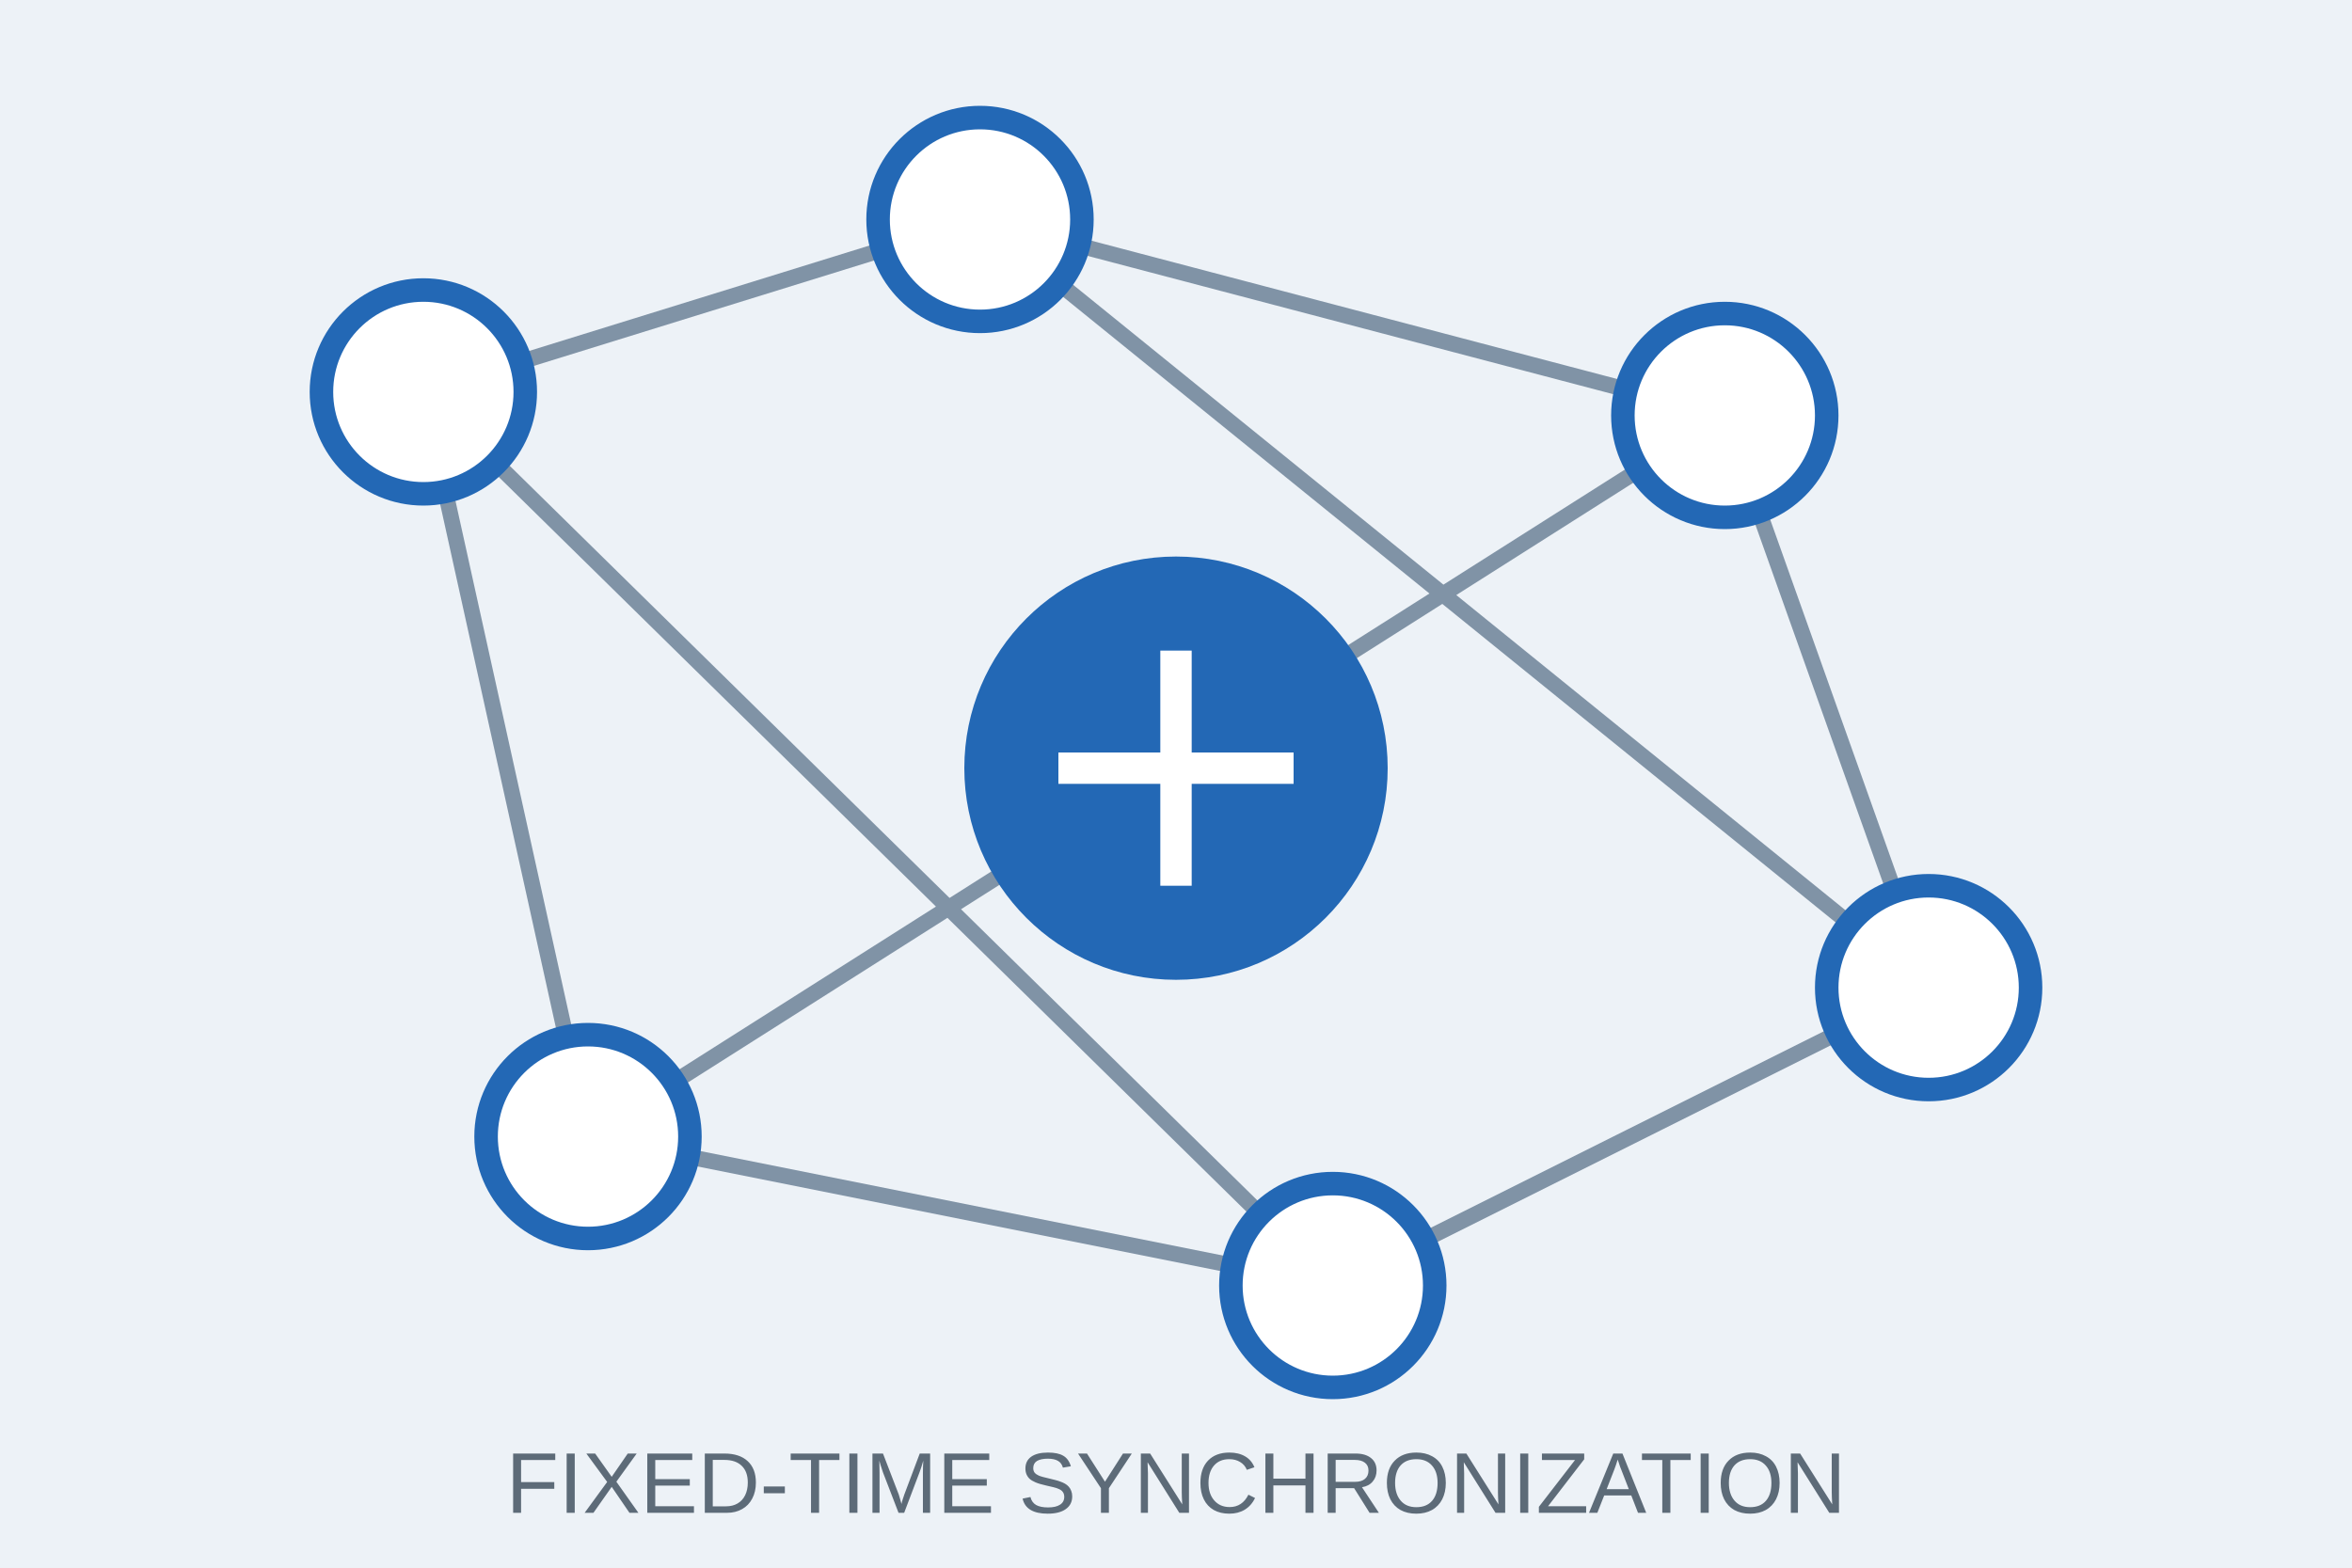
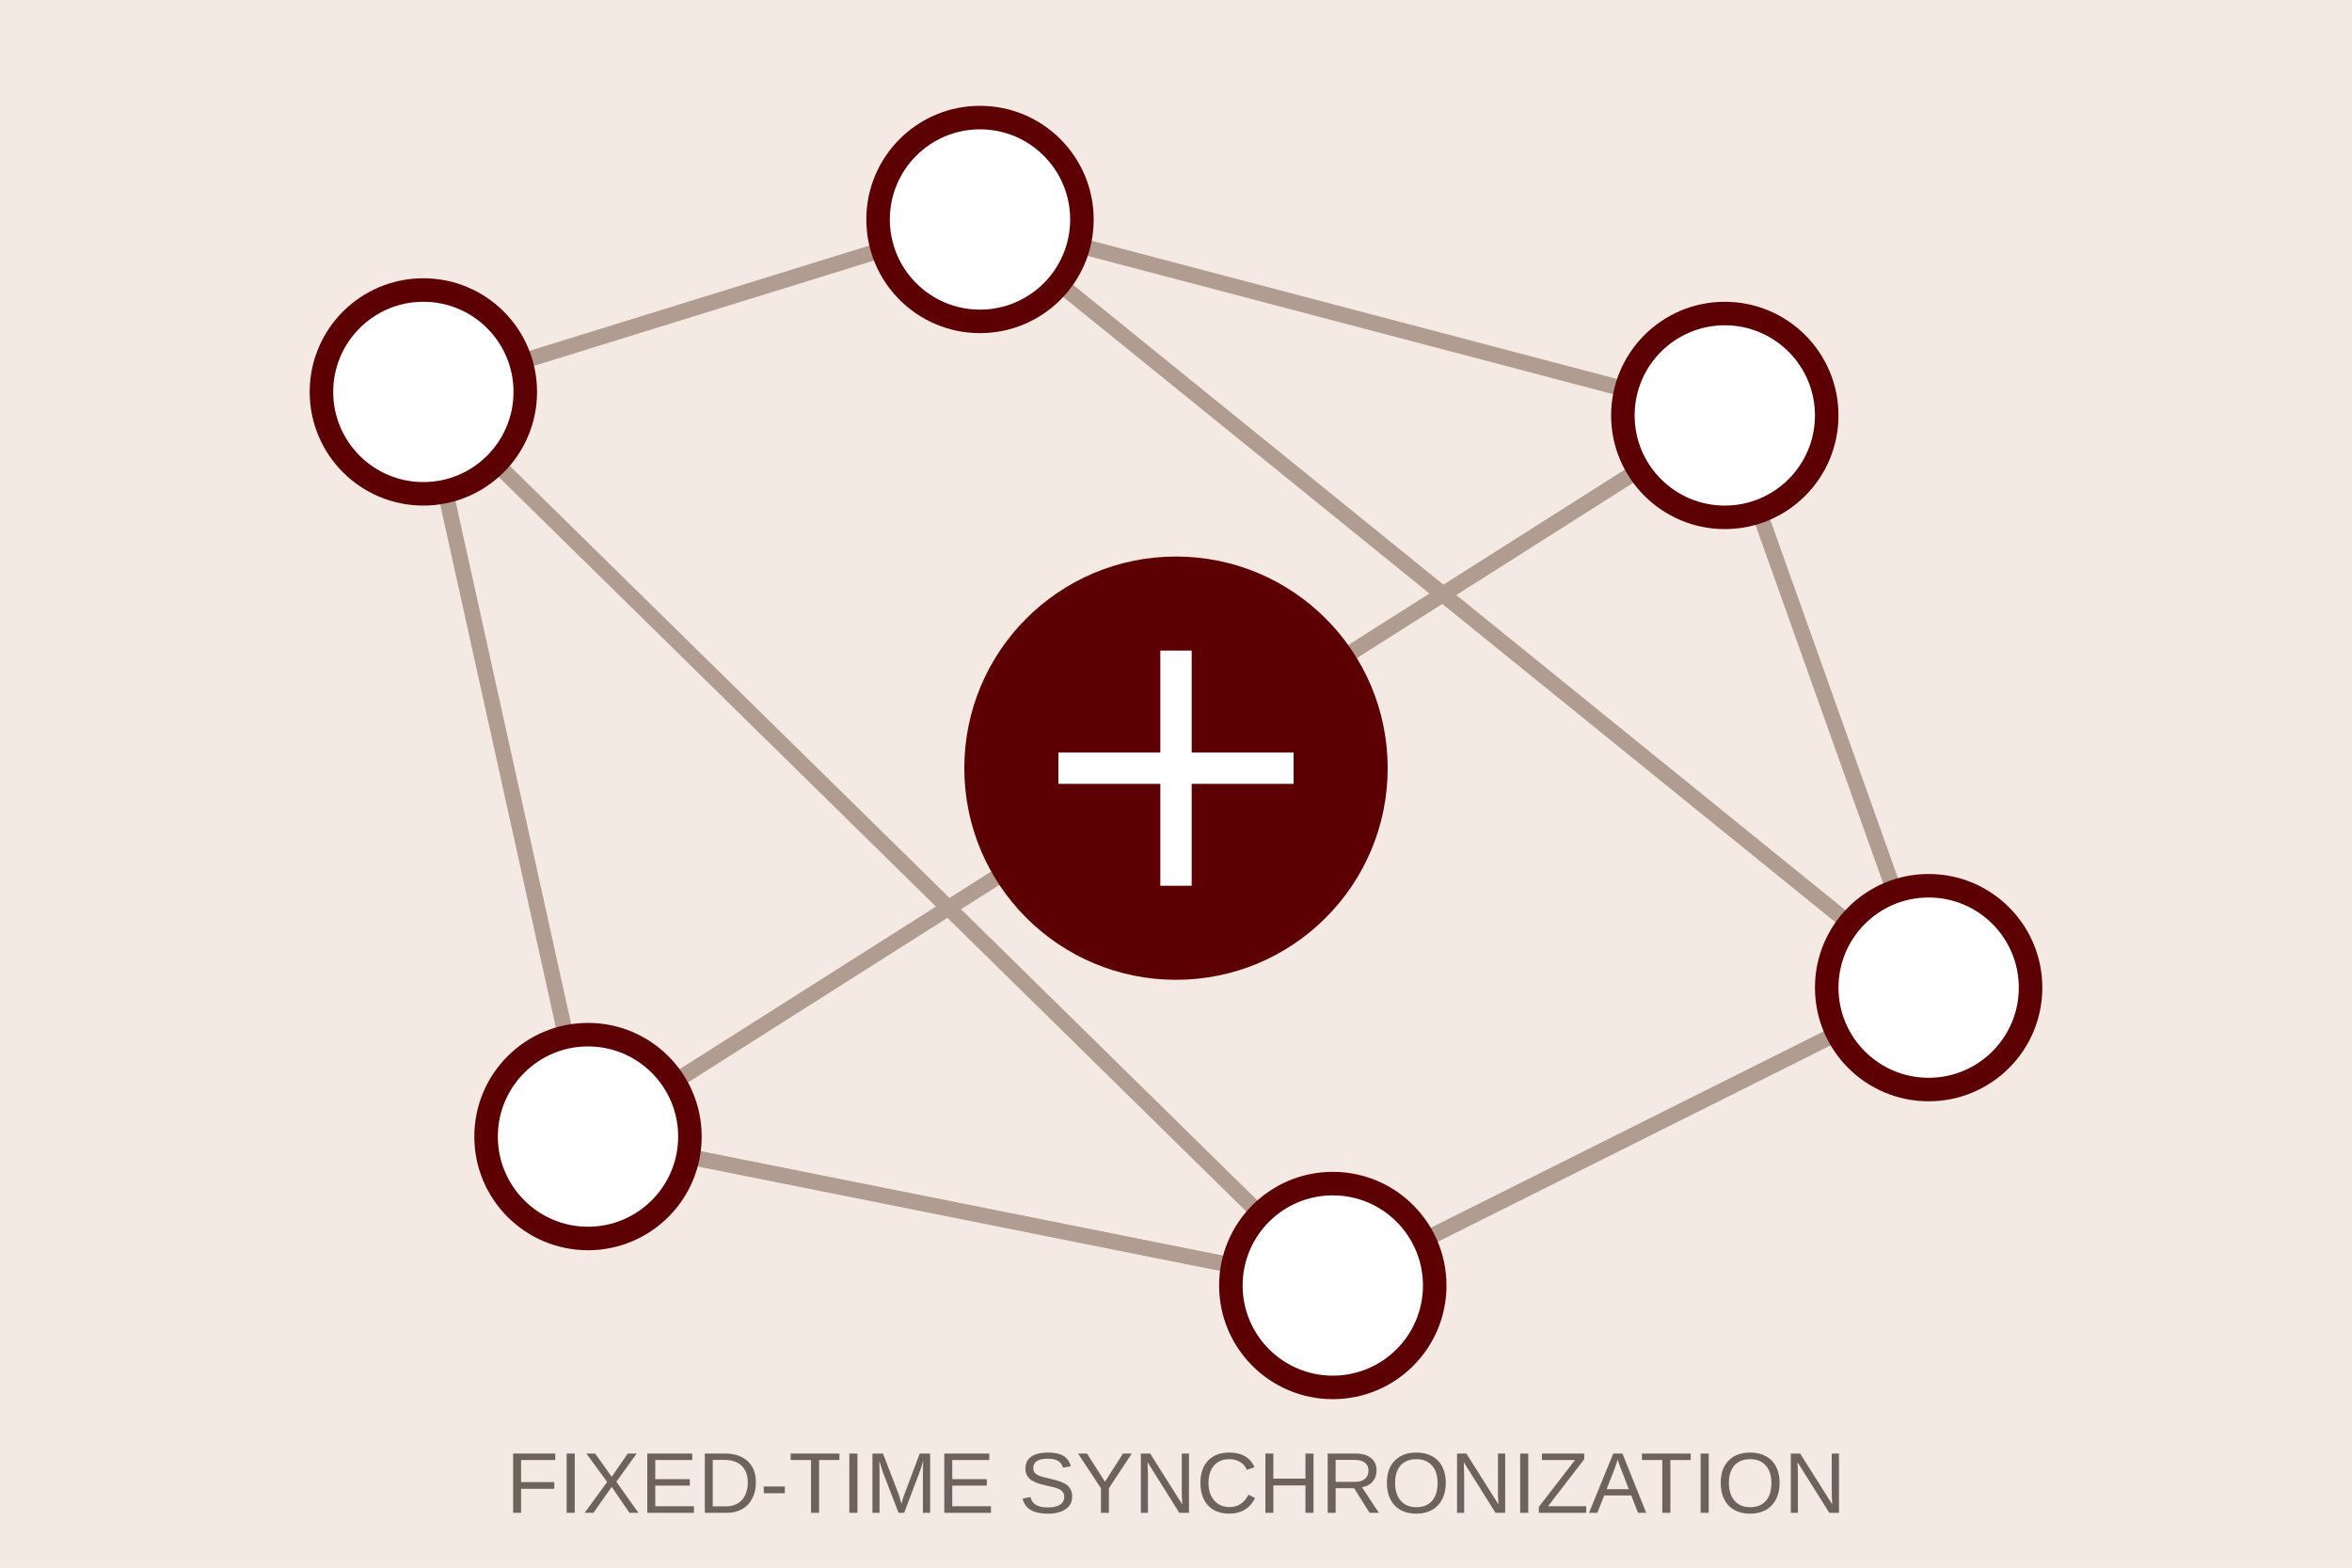
<svg xmlns="http://www.w3.org/2000/svg" viewBox="0 0 300 200">
-   <rect width="300" height="200" fill="#edf2f7" />
-   <g fill="none" stroke="#8093a6" stroke-width="2">
+   <rect width="300" height="200" fill="#f4eae3" />
+   <g fill="none" stroke="#b09c90" stroke-width="2">
    <path d="M54 50L125 28L220 53L246 126L170 164L75 145Z" />
    <path d="M54 50L170 164M125 28L246 126M220 53L75 145" />
  </g>
-   <g fill="#fff" stroke="#2368b5" stroke-width="3">
+   <g fill="#fff" stroke="#5c0003" stroke-width="3">
    <circle cx="54" cy="50" r="13" />
    <circle cx="125" cy="28" r="13" />
    <circle cx="220" cy="53" r="13" />
    <circle cx="246" cy="126" r="13" />
    <circle cx="170" cy="164" r="13" />
    <circle cx="75" cy="145" r="13" />
  </g>
-   <circle cx="150" cy="98" r="27" fill="#2368b5" />
+   <circle cx="150" cy="98" r="27" fill="#5c0003" />
  <path d="M135 98h30M150 83v30" stroke="#fff" stroke-width="4" />
-   <text x="150" y="193" text-anchor="middle" font-family="Arial" font-size="11" fill="#5d6b78">FIXED-TIME SYNCHRONIZATION</text>
+   <text x="150" y="193" text-anchor="middle" font-family="Arial" font-size="11" fill="#6f625b">FIXED-TIME SYNCHRONIZATION</text>
</svg>
